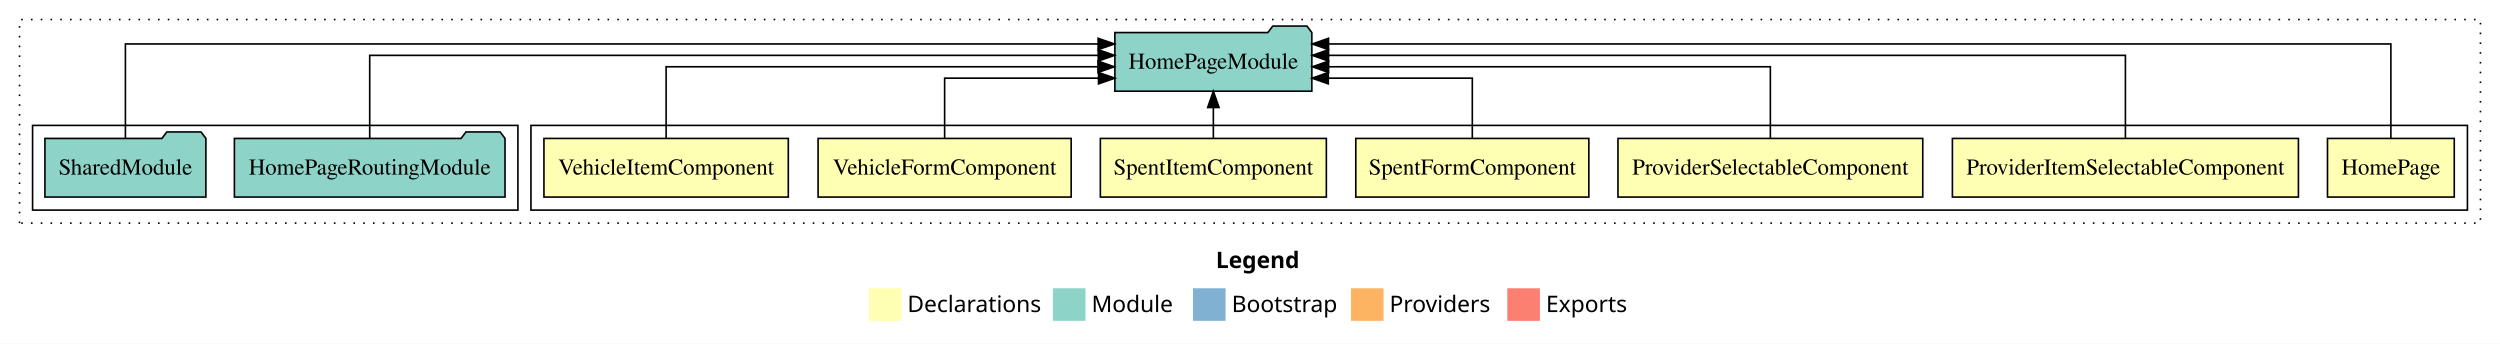
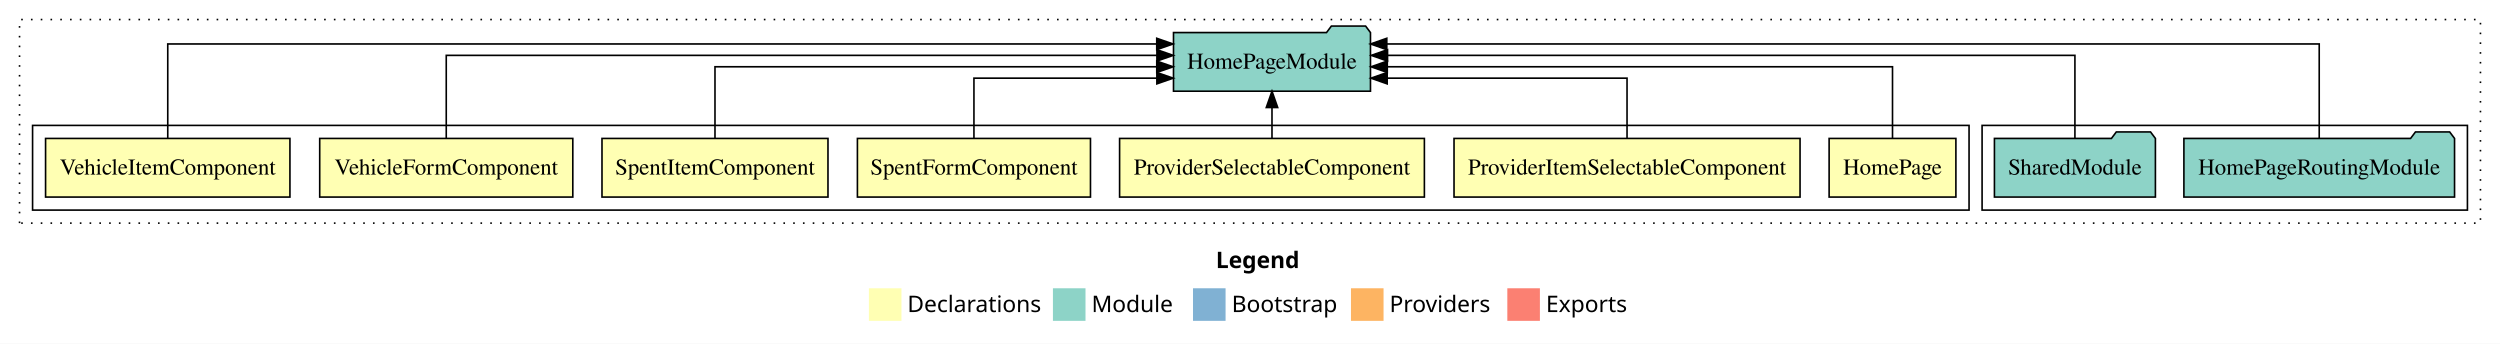
<svg xmlns="http://www.w3.org/2000/svg" width="1535pt" height="211pt" viewBox="0.00 0.00 1535.00 211.00">
  <g id="graph0" class="graph" transform="scale(1 1) rotate(0) translate(4 207)">
    <polygon fill="white" stroke="transparent" points="-4,4 -4,-207 1531,-207 1531,4 -4,4" />
    <text text-anchor="start" x="742.51" y="-42.4" font-family="Times-12" font-weight="bold" font-size="14.00">Legend</text>
    <polygon fill="#ffffb3" stroke="transparent" points="529.5,-10 529.5,-30 549.5,-30 549.5,-10 529.5,-10" />
    <text text-anchor="start" x="553.13" y="-15.4" font-family="Times-12" font-size="14.00">  Declarations</text>
    <polygon fill="#8dd3c7" stroke="transparent" points="642.5,-10 642.5,-30 662.5,-30 662.5,-10 642.5,-10" />
    <text text-anchor="start" x="666.23" y="-15.4" font-family="Times-12" font-size="14.00">  Module</text>
    <polygon fill="#80b1d3" stroke="transparent" points="728.5,-10 728.5,-30 748.5,-30 748.5,-10 728.5,-10" />
    <text text-anchor="start" x="752.28" y="-15.4" font-family="Times-12" font-size="14.00">  Bootstrap</text>
    <polygon fill="#fdb462" stroke="transparent" points="825.5,-10 825.5,-30 845.5,-30 845.5,-10 825.5,-10" />
    <text text-anchor="start" x="849.17" y="-15.4" font-family="Times-12" font-size="14.00">  Providers</text>
    <polygon fill="#fb8072" stroke="transparent" points="921.5,-10 921.5,-30 941.5,-30 941.5,-10 921.5,-10" />
    <text text-anchor="start" x="945.23" y="-15.4" font-family="Times-12" font-size="14.00">  Exports</text>
    <g id="clust1" class="cluster">
      <polygon fill="none" stroke="black" stroke-dasharray="1,5" points="8,-70 8,-195 1519,-195 1519,-70 8,-70" />
    </g>
+     <g id="clust10" class="cluster">
+       <polygon fill="none" stroke="black" points="1213,-78 1213,-130 1511,-130 1511,-78 1213,-78" />
+     </g>
    <g id="clust2" class="cluster">
-       <polygon fill="none" stroke="black" points="322,-78 322,-130 1511,-130 1511,-78 322,-78" />
-     </g>
-     <g id="clust10" class="cluster">
-       <polygon fill="none" stroke="black" points="16,-78 16,-130 314,-130 314,-78 16,-78" />
+       <polygon fill="none" stroke="black" points="16,-78 16,-130 1205,-130 1205,-78 16,-78" />
    </g>
    <g id="node1" class="node">
-       <polygon fill="#ffffb3" stroke="black" points="1502.92,-122 1425.08,-122 1425.08,-86 1502.92,-86 1502.92,-122" />
-       <text text-anchor="middle" x="1464" y="-99.8" font-family="Times,serif" font-size="14.00">HomePage</text>
+       <polygon fill="#ffffb3" stroke="black" points="1196.92,-122 1119.08,-122 1119.08,-86 1196.92,-86 1196.92,-122" />
+       <text text-anchor="middle" x="1158" y="-99.8" font-family="Times,serif" font-size="14.00">HomePage</text>
    </g>
    <g id="node8" class="node">
-       <polygon fill="#8dd3c7" stroke="black" points="801.47,-187 798.47,-191 777.47,-191 774.47,-187 680.53,-187 680.53,-151 801.47,-151 801.47,-187" />
-       <text text-anchor="middle" x="741" y="-164.8" font-family="Times,serif" font-size="14.00">HomePageModule</text>
+       <polygon fill="#8dd3c7" stroke="black" points="837.47,-187 834.47,-191 813.47,-191 810.47,-187 716.53,-187 716.53,-151 837.47,-151 837.47,-187" />
+       <text text-anchor="middle" x="777" y="-164.8" font-family="Times,serif" font-size="14.00">HomePageModule</text>
    </g>
    <g id="edge1" class="edge">
-       <path fill="none" stroke="black" d="M1464,-122.01C1464,-144.49 1464,-180 1464,-180 1464,-180 811.71,-180 811.71,-180" />
-       <polygon fill="black" stroke="black" points="811.71,-176.5 801.71,-180 811.71,-183.5 811.71,-176.5" />
+       <path fill="none" stroke="black" d="M1158,-122.27C1158,-140.56 1158,-166 1158,-166 1158,-166 847.79,-166 847.79,-166" />
+       <polygon fill="black" stroke="black" points="847.79,-162.5 837.79,-166 847.79,-169.5 847.79,-162.5" />
    </g>
    <g id="node2" class="node">
-       <polygon fill="#ffffb3" stroke="black" points="1407.23,-122 1194.77,-122 1194.77,-86 1407.23,-86 1407.23,-122" />
-       <text text-anchor="middle" x="1301" y="-99.8" font-family="Times,serif" font-size="14.00">ProviderItemSelectableComponent</text>
+       <polygon fill="#ffffb3" stroke="black" points="1101.23,-122 888.77,-122 888.77,-86 1101.23,-86 1101.23,-122" />
+       <text text-anchor="middle" x="995" y="-99.8" font-family="Times,serif" font-size="14.00">ProviderItemSelectableComponent</text>
    </g>
    <g id="edge2" class="edge">
-       <path fill="none" stroke="black" d="M1301,-122.13C1301,-142.57 1301,-173 1301,-173 1301,-173 811.73,-173 811.73,-173" />
-       <polygon fill="black" stroke="black" points="811.73,-169.5 801.73,-173 811.73,-176.5 811.73,-169.5" />
+       <path fill="none" stroke="black" d="M995,-122.01C995,-138.05 995,-159 995,-159 995,-159 847.73,-159 847.73,-159" />
+       <polygon fill="black" stroke="black" points="847.73,-155.5 837.73,-159 847.73,-162.5 847.73,-155.5" />
    </g>
    <g id="node3" class="node">
-       <polygon fill="#ffffb3" stroke="black" points="1176.57,-122 989.43,-122 989.43,-86 1176.57,-86 1176.57,-122" />
-       <text text-anchor="middle" x="1083" y="-99.8" font-family="Times,serif" font-size="14.00">ProviderSelectableComponent</text>
+       <polygon fill="#ffffb3" stroke="black" points="870.57,-122 683.43,-122 683.43,-86 870.57,-86 870.57,-122" />
+       <text text-anchor="middle" x="777" y="-99.8" font-family="Times,serif" font-size="14.00">ProviderSelectableComponent</text>
    </g>
    <g id="edge3" class="edge">
-       <path fill="none" stroke="black" d="M1083,-122.27C1083,-140.56 1083,-166 1083,-166 1083,-166 811.75,-166 811.75,-166" />
-       <polygon fill="black" stroke="black" points="811.75,-162.5 801.75,-166 811.75,-169.5 811.75,-162.5" />
+       <path fill="none" stroke="black" d="M777,-122.11C777,-122.11 777,-140.99 777,-140.99" />
+       <polygon fill="black" stroke="black" points="773.5,-140.99 777,-150.99 780.5,-140.99 773.5,-140.99" />
    </g>
    <g id="node4" class="node">
-       <polygon fill="#ffffb3" stroke="black" points="971.55,-122 828.45,-122 828.45,-86 971.55,-86 971.55,-122" />
-       <text text-anchor="middle" x="900" y="-99.8" font-family="Times,serif" font-size="14.00">SpentFormComponent</text>
+       <polygon fill="#ffffb3" stroke="black" points="665.55,-122 522.45,-122 522.45,-86 665.55,-86 665.55,-122" />
+       <text text-anchor="middle" x="594" y="-99.8" font-family="Times,serif" font-size="14.00">SpentFormComponent</text>
    </g>
    <g id="edge4" class="edge">
-       <path fill="none" stroke="black" d="M900,-122.01C900,-138.05 900,-159 900,-159 900,-159 811.56,-159 811.56,-159" />
-       <polygon fill="black" stroke="black" points="811.56,-155.5 801.56,-159 811.56,-162.5 811.56,-155.5" />
+       <path fill="none" stroke="black" d="M594,-122.01C594,-138.05 594,-159 594,-159 594,-159 706.32,-159 706.32,-159" />
+       <polygon fill="black" stroke="black" points="706.32,-162.5 716.32,-159 706.32,-155.5 706.32,-162.5" />
    </g>
    <g id="node5" class="node">
-       <polygon fill="#ffffb3" stroke="black" points="810.38,-122 671.62,-122 671.62,-86 810.38,-86 810.38,-122" />
-       <text text-anchor="middle" x="741" y="-99.8" font-family="Times,serif" font-size="14.00">SpentItemComponent</text>
+       <polygon fill="#ffffb3" stroke="black" points="504.38,-122 365.62,-122 365.62,-86 504.38,-86 504.38,-122" />
+       <text text-anchor="middle" x="435" y="-99.8" font-family="Times,serif" font-size="14.00">SpentItemComponent</text>
    </g>
    <g id="edge5" class="edge">
-       <path fill="none" stroke="black" d="M741,-122.11C741,-122.11 741,-140.99 741,-140.99" />
-       <polygon fill="black" stroke="black" points="737.5,-140.99 741,-150.99 744.5,-140.99 737.5,-140.99" />
+       <path fill="none" stroke="black" d="M435,-122.27C435,-140.56 435,-166 435,-166 435,-166 706.25,-166 706.25,-166" />
+       <polygon fill="black" stroke="black" points="706.25,-169.5 716.25,-166 706.25,-162.5 706.25,-169.5" />
    </g>
    <g id="node6" class="node">
-       <polygon fill="#ffffb3" stroke="black" points="653.7,-122 498.3,-122 498.3,-86 653.7,-86 653.7,-122" />
-       <text text-anchor="middle" x="576" y="-99.8" font-family="Times,serif" font-size="14.00">VehicleFormComponent</text>
+       <polygon fill="#ffffb3" stroke="black" points="347.7,-122 192.3,-122 192.3,-86 347.7,-86 347.7,-122" />
+       <text text-anchor="middle" x="270" y="-99.8" font-family="Times,serif" font-size="14.00">VehicleFormComponent</text>
    </g>
    <g id="edge6" class="edge">
-       <path fill="none" stroke="black" d="M576,-122.01C576,-138.05 576,-159 576,-159 576,-159 670.5,-159 670.5,-159" />
-       <polygon fill="black" stroke="black" points="670.5,-162.5 680.5,-159 670.5,-155.5 670.5,-162.5" />
+       <path fill="none" stroke="black" d="M270,-122.13C270,-142.57 270,-173 270,-173 270,-173 706.35,-173 706.35,-173" />
+       <polygon fill="black" stroke="black" points="706.35,-176.5 716.35,-173 706.35,-169.5 706.35,-176.5" />
    </g>
    <g id="node7" class="node">
-       <polygon fill="#ffffb3" stroke="black" points="480.02,-122 329.98,-122 329.98,-86 480.02,-86 480.02,-122" />
-       <text text-anchor="middle" x="405" y="-99.8" font-family="Times,serif" font-size="14.00">VehicleItemComponent</text>
+       <polygon fill="#ffffb3" stroke="black" points="174.02,-122 23.98,-122 23.98,-86 174.02,-86 174.02,-122" />
+       <text text-anchor="middle" x="99" y="-99.8" font-family="Times,serif" font-size="14.00">VehicleItemComponent</text>
    </g>
    <g id="edge7" class="edge">
-       <path fill="none" stroke="black" d="M405,-122.27C405,-140.56 405,-166 405,-166 405,-166 670.15,-166 670.15,-166" />
-       <polygon fill="black" stroke="black" points="670.15,-169.5 680.15,-166 670.15,-162.5 670.15,-169.5" />
+       <path fill="none" stroke="black" d="M99,-122.01C99,-144.49 99,-180 99,-180 99,-180 706.24,-180 706.24,-180" />
+       <polygon fill="black" stroke="black" points="706.24,-183.5 716.24,-180 706.24,-176.5 706.24,-183.5" />
    </g>
    <g id="node9" class="node">
-       <polygon fill="#8dd3c7" stroke="black" points="306.09,-122 303.09,-126 282.09,-126 279.09,-122 139.91,-122 139.91,-86 306.09,-86 306.09,-122" />
-       <text text-anchor="middle" x="223" y="-99.8" font-family="Times,serif" font-size="14.00">HomePageRoutingModule</text>
+       <polygon fill="#8dd3c7" stroke="black" points="1503.09,-122 1500.09,-126 1479.09,-126 1476.09,-122 1336.91,-122 1336.91,-86 1503.09,-86 1503.09,-122" />
+       <text text-anchor="middle" x="1420" y="-99.8" font-family="Times,serif" font-size="14.00">HomePageRoutingModule</text>
    </g>
    <g id="edge8" class="edge">
-       <path fill="none" stroke="black" d="M223,-122.13C223,-142.57 223,-173 223,-173 223,-173 670.31,-173 670.31,-173" />
-       <polygon fill="black" stroke="black" points="670.31,-176.5 680.31,-173 670.31,-169.5 670.31,-176.5" />
+       <path fill="none" stroke="black" d="M1420,-122.01C1420,-144.49 1420,-180 1420,-180 1420,-180 847.49,-180 847.49,-180" />
+       <polygon fill="black" stroke="black" points="847.49,-176.5 837.49,-180 847.49,-183.5 847.49,-176.5" />
    </g>
    <g id="node10" class="node">
-       <polygon fill="#8dd3c7" stroke="black" points="122.42,-122 119.42,-126 98.42,-126 95.42,-122 23.58,-122 23.58,-86 122.42,-86 122.42,-122" />
-       <text text-anchor="middle" x="73" y="-99.8" font-family="Times,serif" font-size="14.00">SharedModule</text>
+       <polygon fill="#8dd3c7" stroke="black" points="1319.42,-122 1316.42,-126 1295.42,-126 1292.42,-122 1220.58,-122 1220.58,-86 1319.42,-86 1319.42,-122" />
+       <text text-anchor="middle" x="1270" y="-99.8" font-family="Times,serif" font-size="14.00">SharedModule</text>
    </g>
    <g id="edge9" class="edge">
-       <path fill="none" stroke="black" d="M73,-122.01C73,-144.49 73,-180 73,-180 73,-180 670.25,-180 670.25,-180" />
-       <polygon fill="black" stroke="black" points="670.25,-183.5 680.25,-180 670.25,-176.5 670.25,-183.5" />
+       <path fill="none" stroke="black" d="M1270,-122.13C1270,-142.57 1270,-173 1270,-173 1270,-173 847.95,-173 847.95,-173" />
+       <polygon fill="black" stroke="black" points="847.95,-169.5 837.95,-173 847.95,-176.5 847.95,-169.5" />
    </g>
  </g>
</svg>
